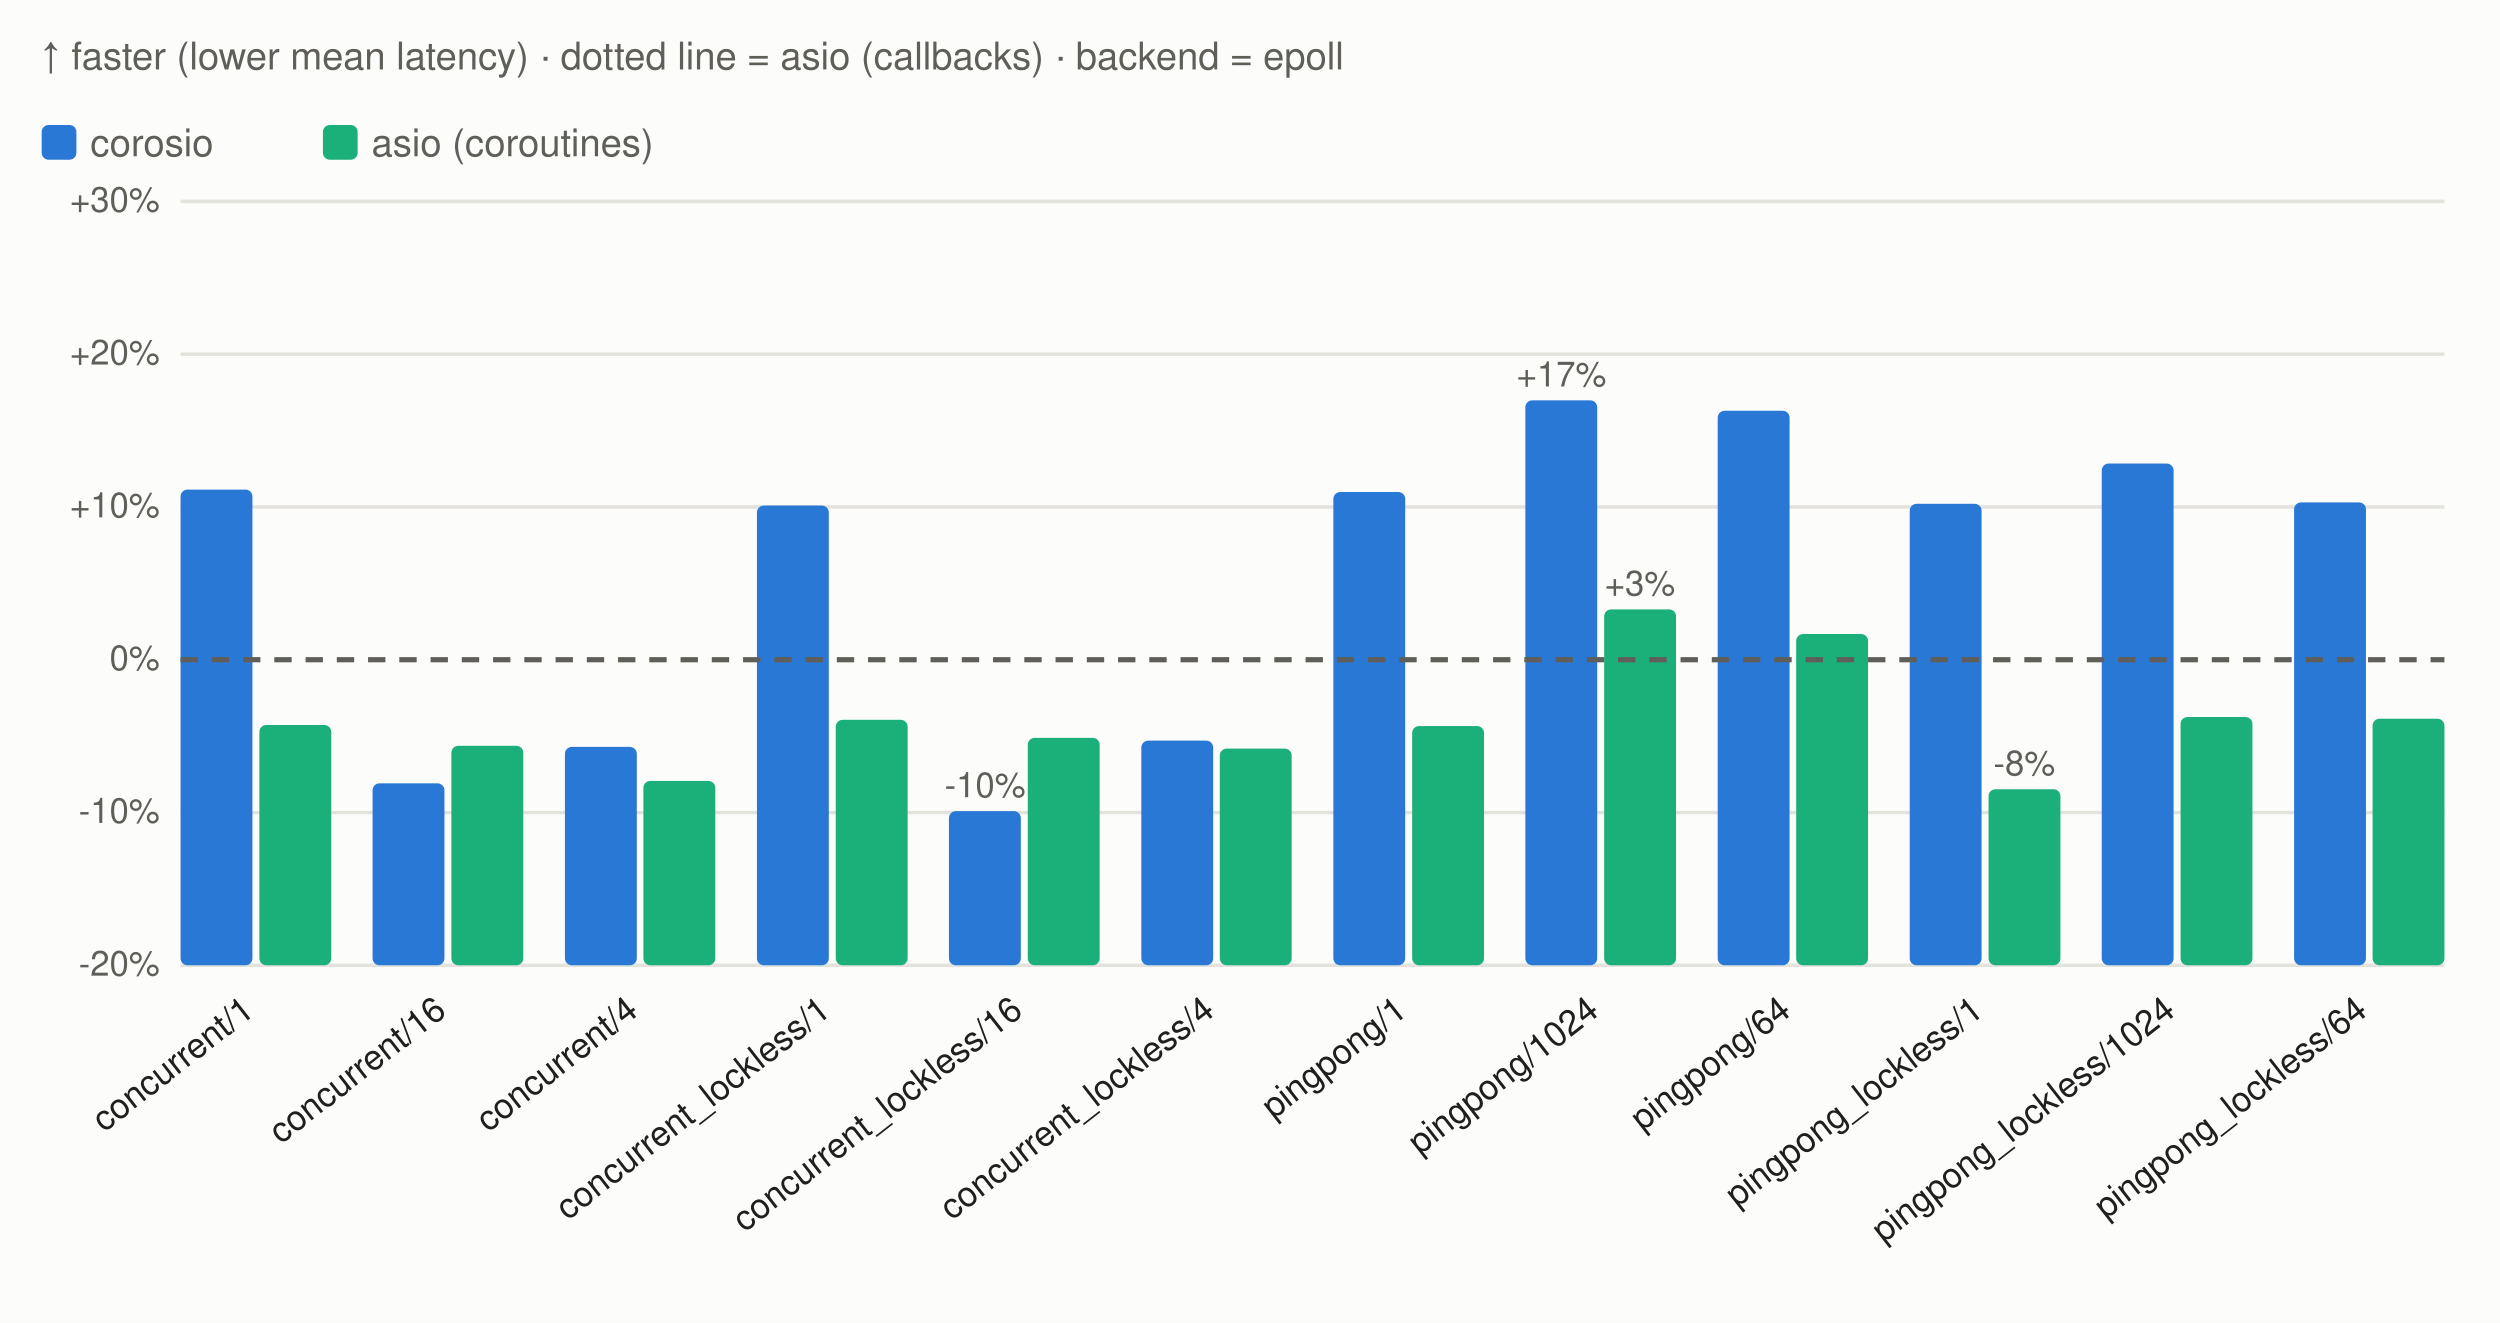
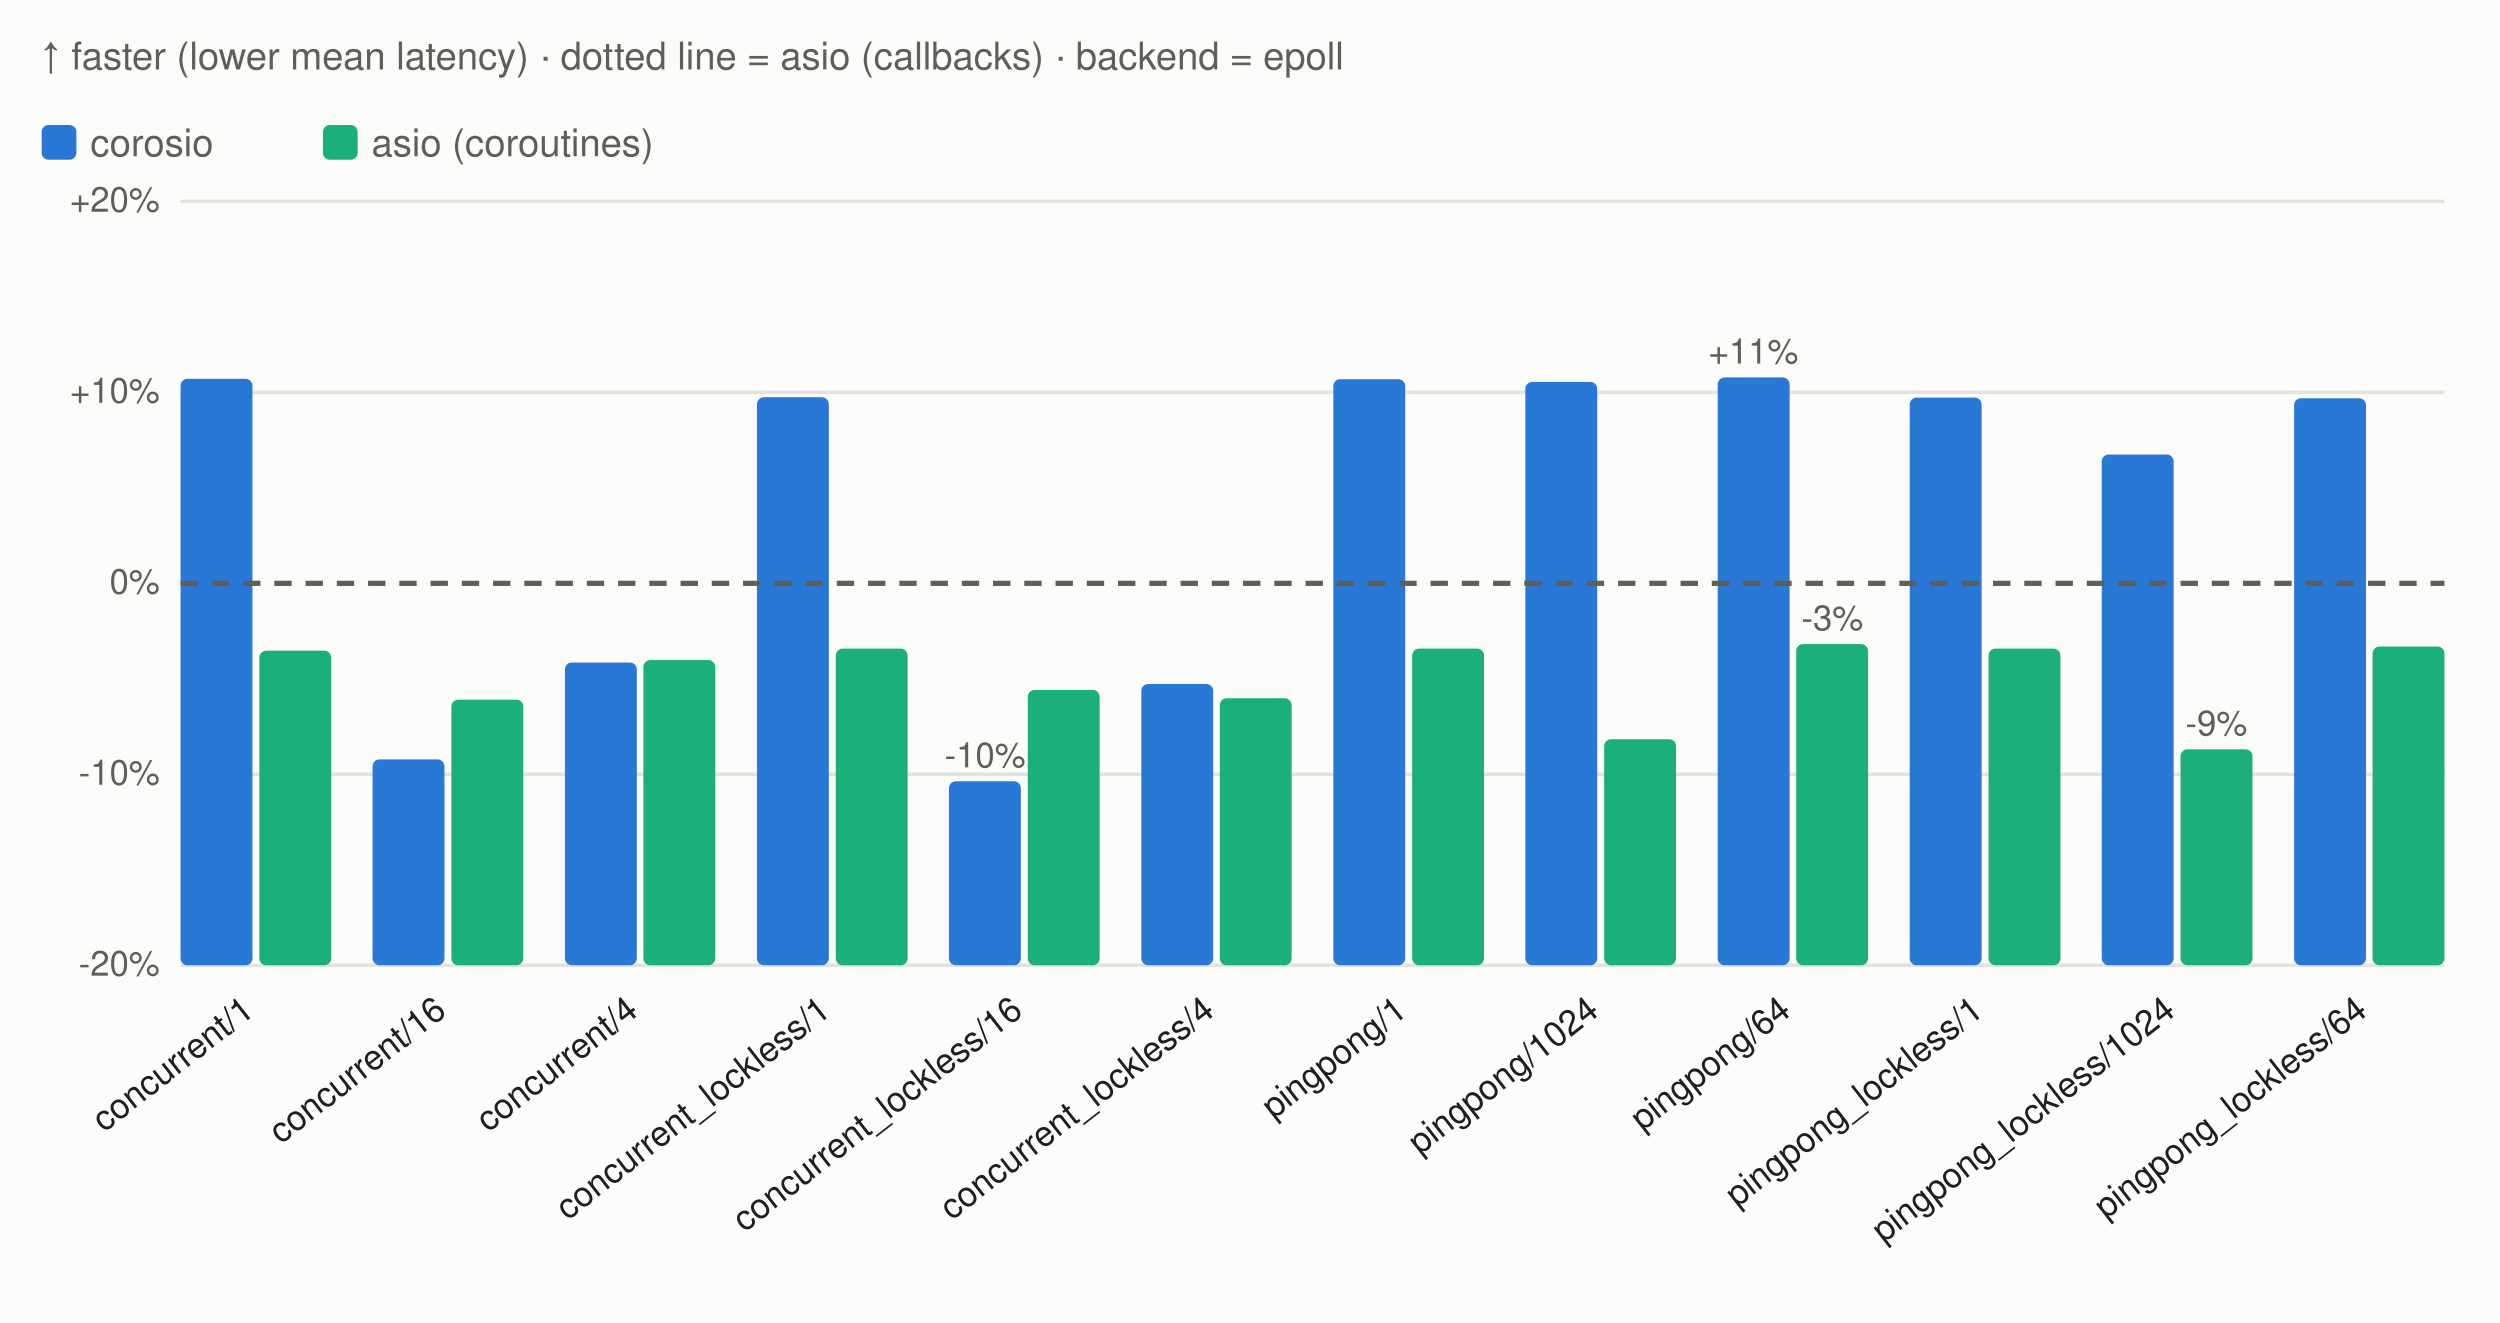
<svg xmlns="http://www.w3.org/2000/svg" class="bch-chart" width="720" height="381" viewBox="0 0 720 381">
  <style>.bch-chart{width:100%;height:auto;overflow:visible}.imageblock.bch-block{align-items:stretch}.imageblock.bch-block .content{width:100%}.bch-seg-label{fill:#ffffff;font-weight:700}html.dark .bch-exact&gt;summary.title,html.dark .bch-exact summary.title{color:var(--text-main-text-primary,#ffffff)}.boostlook .doc .openblock.bch-card{border:1px solid var(--border-border-secondary,#e3e2dc);border-radius:10px;padding:14px 14px 4px;margin-top:1.4rem;margin-bottom:1.4rem}.boostlook .doc .bch-card .imageblock.bch-block{margin-top:0;margin-bottom:0.25rem}.boostlook .doc .bch-card details.bch-exact{margin-top:0;margin-bottom:0.5rem;margin-left:0}.boostlook .doc .bch-card details.bch-exact&gt;summary{margin-left:2rem}.boostlook .doc .bch-card table.stretch,.boostlook #content .bch-card table.stretch{width:100%;margin-left:0;font-size:0.88em}.boostlook .doc .bch-card table.stretch td,.boostlook .doc .bch-card table.stretch th{padding:0.3rem 0.55rem}@media (prefers-color-scheme: dark) {.bch-surface{fill:#1a1a19}.bch-ink{fill:#ffffff}.bch-ink2{fill:#c3c2b7}.bch-grid{stroke:#3a3a38}.bch-zero{stroke:#c3c2b7}.bch-s-native{fill:#3987e5}.bch-s-uring{fill:#d95926}.bch-s-cb{fill:#199e70}.bch-div-pos{fill:#3987e5}.bch-div-neg{fill:#e66767}.bch-div-mid{fill:#383835}}html:not(.dark) .bch-surface{fill:transparent}html:not(.dark) .bch-ink{fill:#1f1f1e}html:not(.dark) .bch-ink2{fill:#5f5e58}html:not(.dark) .bch-grid{stroke:#e3e2dc}html:not(.dark) .bch-zero{stroke:#5f5e58}html:not(.dark) .bch-s-native{fill:#2a78d6}html:not(.dark) .bch-s-uring{fill:#eb6834}html:not(.dark) .bch-s-cb{fill:#1baf7a}html:not(.dark) .bch-div-pos{fill:#2a78d6}html:not(.dark) .bch-div-neg{fill:#e34948}html:not(.dark) .bch-div-mid{fill:#f0efec}html.dark .bch-surface{fill:transparent}html.dark .bch-ink{fill:#ffffff}html.dark .bch-ink2{fill:#c3c2b7}html.dark .bch-grid{stroke:#3a3a38}html.dark .bch-zero{stroke:#c3c2b7}html.dark .bch-s-native{fill:#3987e5}html.dark .bch-s-uring{fill:#d95926}html.dark .bch-s-cb{fill:#199e70}html.dark .bch-div-pos{fill:#3987e5}html.dark .bch-div-neg{fill:#e66767}html.dark .bch-div-mid{fill:#383835}</style>
  <rect width="720" height="381" class="bch-surface" fill="#fcfcfb" />
  <text x="12" y="20" font-family="-apple-system,Segoe UI,Helvetica,Arial,sans-serif" font-size="11" class="bch-ink2" fill="#5f5e58">↑ faster (lower mean latency) · dotted line = asio (callbacks) · backend = epoll</text>
  <rect x="12" y="36" width="10" height="10" rx="2" class="bch-s-native" fill="#2a78d6" />
  <text x="26" y="45" font-family="-apple-system,Segoe UI,Helvetica,Arial,sans-serif" font-size="11" class="bch-ink2" fill="#5f5e58">corosio</text>
  <rect x="93" y="36" width="10" height="10" rx="2" class="bch-s-cb" fill="#1baf7a" />
  <text x="107" y="45" font-family="-apple-system,Segoe UI,Helvetica,Arial,sans-serif" font-size="11" class="bch-ink2" fill="#5f5e58">asio (coroutines)</text>
  <line x1="52" y1="278.0" x2="704" y2="278.0" class="bch-grid" stroke="#e3e2dc" stroke-width="1" />
  <text x="46" y="281.0" font-family="-apple-system,Segoe UI,Helvetica,Arial,sans-serif" font-size="10" class="bch-ink2" fill="#5f5e58" text-anchor="end">-20%</text>
-   <line x1="52" y1="234.0" x2="704" y2="234.0" class="bch-grid" stroke="#e3e2dc" stroke-width="1" />
-   <text x="46" y="237.0" font-family="-apple-system,Segoe UI,Helvetica,Arial,sans-serif" font-size="10" class="bch-ink2" fill="#5f5e58" text-anchor="end">-10%</text>
-   <line x1="52" y1="146.0" x2="704" y2="146.0" class="bch-grid" stroke="#e3e2dc" stroke-width="1" />
-   <text x="46" y="149.0" font-family="-apple-system,Segoe UI,Helvetica,Arial,sans-serif" font-size="10" class="bch-ink2" fill="#5f5e58" text-anchor="end">+10%</text>
-   <line x1="52" y1="102.0" x2="704" y2="102.0" class="bch-grid" stroke="#e3e2dc" stroke-width="1" />
-   <text x="46" y="105.0" font-family="-apple-system,Segoe UI,Helvetica,Arial,sans-serif" font-size="10" class="bch-ink2" fill="#5f5e58" text-anchor="end">+20%</text>
+   <line x1="52" y1="223.0" x2="704" y2="223.0" class="bch-grid" stroke="#e3e2dc" stroke-width="1" />
+   <text x="46" y="226.0" font-family="-apple-system,Segoe UI,Helvetica,Arial,sans-serif" font-size="10" class="bch-ink2" fill="#5f5e58" text-anchor="end">-10%</text>
+   <line x1="52" y1="113.0" x2="704" y2="113.0" class="bch-grid" stroke="#e3e2dc" stroke-width="1" />
+   <text x="46" y="116.0" font-family="-apple-system,Segoe UI,Helvetica,Arial,sans-serif" font-size="10" class="bch-ink2" fill="#5f5e58" text-anchor="end">+10%</text>
  <line x1="52" y1="58.0" x2="704" y2="58.0" class="bch-grid" stroke="#e3e2dc" stroke-width="1" />
-   <text x="46" y="61.0" font-family="-apple-system,Segoe UI,Helvetica,Arial,sans-serif" font-size="10" class="bch-ink2" fill="#5f5e58" text-anchor="end">+30%</text>
-   <text x="46" y="193.0" font-family="-apple-system,Segoe UI,Helvetica,Arial,sans-serif" font-size="10" class="bch-ink2" fill="#5f5e58" text-anchor="end">0%</text>
-   <rect x="52.0" y="141.0" width="20.7" height="137.0" rx="2" class="bch-s-native" fill="#2a78d6" />
-   <rect x="74.7" y="208.8" width="20.7" height="69.2" rx="2" class="bch-s-cb" fill="#1baf7a" />
+   <text x="46" y="61.0" font-family="-apple-system,Segoe UI,Helvetica,Arial,sans-serif" font-size="10" class="bch-ink2" fill="#5f5e58" text-anchor="end">+20%</text>
+   <text x="46" y="171.0" font-family="-apple-system,Segoe UI,Helvetica,Arial,sans-serif" font-size="10" class="bch-ink2" fill="#5f5e58" text-anchor="end">0%</text>
+   <rect x="52.0" y="109.1" width="20.7" height="168.9" rx="2" class="bch-s-native" fill="#2a78d6" />
+   <rect x="74.7" y="187.4" width="20.7" height="90.6" rx="2" class="bch-s-cb" fill="#1baf7a" />
  <text x="73.7" y="292.0" font-family="-apple-system,Segoe UI,Helvetica,Arial,sans-serif" font-size="10" class="bch-ink" fill="#1f1f1e" text-anchor="end" transform="rotate(-38 73.7 292.0)">concurrent/1</text>
-   <rect x="107.3" y="225.6" width="20.7" height="52.4" rx="2" class="bch-s-native" fill="#2a78d6" />
-   <rect x="130.0" y="214.8" width="20.7" height="63.2" rx="2" class="bch-s-cb" fill="#1baf7a" />
+   <rect x="107.3" y="218.7" width="20.7" height="59.3" rx="2" class="bch-s-native" fill="#2a78d6" />
+   <rect x="130.0" y="201.5" width="20.7" height="76.5" rx="2" class="bch-s-cb" fill="#1baf7a" />
  <text x="129.0" y="292.0" font-family="-apple-system,Segoe UI,Helvetica,Arial,sans-serif" font-size="10" class="bch-ink" fill="#1f1f1e" text-anchor="end" transform="rotate(-38 129.0 292.0)">concurrent/16</text>
-   <rect x="162.7" y="215.1" width="20.7" height="62.9" rx="2" class="bch-s-native" fill="#2a78d6" />
-   <rect x="185.3" y="224.9" width="20.7" height="53.1" rx="2" class="bch-s-cb" fill="#1baf7a" />
+   <rect x="162.7" y="190.8" width="20.7" height="87.2" rx="2" class="bch-s-native" fill="#2a78d6" />
+   <rect x="185.3" y="190.1" width="20.7" height="87.9" rx="2" class="bch-s-cb" fill="#1baf7a" />
  <text x="184.3" y="292.0" font-family="-apple-system,Segoe UI,Helvetica,Arial,sans-serif" font-size="10" class="bch-ink" fill="#1f1f1e" text-anchor="end" transform="rotate(-38 184.3 292.0)">concurrent/4</text>
-   <rect x="218.0" y="145.6" width="20.7" height="132.4" rx="2" class="bch-s-native" fill="#2a78d6" />
-   <rect x="240.7" y="207.3" width="20.7" height="70.7" rx="2" class="bch-s-cb" fill="#1baf7a" />
+   <rect x="218.0" y="114.4" width="20.7" height="163.6" rx="2" class="bch-s-native" fill="#2a78d6" />
+   <rect x="240.7" y="186.8" width="20.7" height="91.2" rx="2" class="bch-s-cb" fill="#1baf7a" />
  <text x="239.7" y="292.0" font-family="-apple-system,Segoe UI,Helvetica,Arial,sans-serif" font-size="10" class="bch-ink" fill="#1f1f1e" text-anchor="end" transform="rotate(-38 239.7 292.0)">concurrent_lockless/1</text>
-   <rect x="273.3" y="233.6" width="20.7" height="44.4" rx="2" class="bch-s-native" fill="#2a78d6" />
-   <text x="283.7" y="229.6" font-family="-apple-system,Segoe UI,Helvetica,Arial,sans-serif" font-size="10" class="bch-ink2" fill="#5f5e58" text-anchor="middle">-10%</text>
-   <rect x="296.0" y="212.5" width="20.7" height="65.5" rx="2" class="bch-s-cb" fill="#1baf7a" />
+   <rect x="273.3" y="225.0" width="20.7" height="53.0" rx="2" class="bch-s-native" fill="#2a78d6" />
+   <text x="283.7" y="221.0" font-family="-apple-system,Segoe UI,Helvetica,Arial,sans-serif" font-size="10" class="bch-ink2" fill="#5f5e58" text-anchor="middle">-10%</text>
+   <rect x="296.0" y="198.7" width="20.7" height="79.3" rx="2" class="bch-s-cb" fill="#1baf7a" />
  <text x="295.0" y="292.0" font-family="-apple-system,Segoe UI,Helvetica,Arial,sans-serif" font-size="10" class="bch-ink" fill="#1f1f1e" text-anchor="end" transform="rotate(-38 295.0 292.0)">concurrent_lockless/16</text>
-   <rect x="328.7" y="213.3" width="20.7" height="64.7" rx="2" class="bch-s-native" fill="#2a78d6" />
-   <rect x="351.3" y="215.6" width="20.7" height="62.4" rx="2" class="bch-s-cb" fill="#1baf7a" />
+   <rect x="328.7" y="197.0" width="20.7" height="81.0" rx="2" class="bch-s-native" fill="#2a78d6" />
+   <rect x="351.3" y="201.1" width="20.7" height="76.9" rx="2" class="bch-s-cb" fill="#1baf7a" />
  <text x="350.3" y="292.0" font-family="-apple-system,Segoe UI,Helvetica,Arial,sans-serif" font-size="10" class="bch-ink" fill="#1f1f1e" text-anchor="end" transform="rotate(-38 350.3 292.0)">concurrent_lockless/4</text>
-   <rect x="384.0" y="141.7" width="20.7" height="136.3" rx="2" class="bch-s-native" fill="#2a78d6" />
-   <rect x="406.7" y="209.1" width="20.7" height="68.9" rx="2" class="bch-s-cb" fill="#1baf7a" />
+   <rect x="384.0" y="109.2" width="20.7" height="168.8" rx="2" class="bch-s-native" fill="#2a78d6" />
+   <rect x="406.7" y="186.8" width="20.7" height="91.2" rx="2" class="bch-s-cb" fill="#1baf7a" />
  <text x="405.7" y="292.0" font-family="-apple-system,Segoe UI,Helvetica,Arial,sans-serif" font-size="10" class="bch-ink" fill="#1f1f1e" text-anchor="end" transform="rotate(-38 405.7 292.0)">pingpong/1</text>
-   <rect x="439.3" y="115.3" width="20.7" height="162.7" rx="2" class="bch-s-native" fill="#2a78d6" />
-   <text x="449.7" y="111.3" font-family="-apple-system,Segoe UI,Helvetica,Arial,sans-serif" font-size="10" class="bch-ink2" fill="#5f5e58" text-anchor="middle">+17%</text>
-   <rect x="462.0" y="175.5" width="20.7" height="102.5" rx="2" class="bch-s-cb" fill="#1baf7a" />
-   <text x="472.3" y="171.5" font-family="-apple-system,Segoe UI,Helvetica,Arial,sans-serif" font-size="10" class="bch-ink2" fill="#5f5e58" text-anchor="middle">+3%</text>
+   <rect x="439.3" y="110.0" width="20.7" height="168.0" rx="2" class="bch-s-native" fill="#2a78d6" />
+   <rect x="462.0" y="212.9" width="20.7" height="65.1" rx="2" class="bch-s-cb" fill="#1baf7a" />
  <text x="461.0" y="292.0" font-family="-apple-system,Segoe UI,Helvetica,Arial,sans-serif" font-size="10" class="bch-ink" fill="#1f1f1e" text-anchor="end" transform="rotate(-38 461.0 292.0)">pingpong/1024</text>
-   <rect x="494.7" y="118.3" width="20.7" height="159.7" rx="2" class="bch-s-native" fill="#2a78d6" />
-   <rect x="517.3" y="182.6" width="20.7" height="95.4" rx="2" class="bch-s-cb" fill="#1baf7a" />
+   <rect x="494.7" y="108.7" width="20.7" height="169.3" rx="2" class="bch-s-native" fill="#2a78d6" />
+   <text x="505.0" y="104.7" font-family="-apple-system,Segoe UI,Helvetica,Arial,sans-serif" font-size="10" class="bch-ink2" fill="#5f5e58" text-anchor="middle">+11%</text>
+   <rect x="517.3" y="185.5" width="20.7" height="92.5" rx="2" class="bch-s-cb" fill="#1baf7a" />
+   <text x="527.7" y="181.5" font-family="-apple-system,Segoe UI,Helvetica,Arial,sans-serif" font-size="10" class="bch-ink2" fill="#5f5e58" text-anchor="middle">-3%</text>
  <text x="516.3" y="292.0" font-family="-apple-system,Segoe UI,Helvetica,Arial,sans-serif" font-size="10" class="bch-ink" fill="#1f1f1e" text-anchor="end" transform="rotate(-38 516.3 292.0)">pingpong/64</text>
-   <rect x="550.0" y="145.1" width="20.7" height="132.9" rx="2" class="bch-s-native" fill="#2a78d6" />
-   <rect x="572.7" y="227.3" width="20.7" height="50.7" rx="2" class="bch-s-cb" fill="#1baf7a" />
-   <text x="583.0" y="223.3" font-family="-apple-system,Segoe UI,Helvetica,Arial,sans-serif" font-size="10" class="bch-ink2" fill="#5f5e58" text-anchor="middle">-8%</text>
+   <rect x="550.0" y="114.5" width="20.7" height="163.5" rx="2" class="bch-s-native" fill="#2a78d6" />
+   <rect x="572.7" y="186.8" width="20.7" height="91.2" rx="2" class="bch-s-cb" fill="#1baf7a" />
  <text x="571.7" y="292.0" font-family="-apple-system,Segoe UI,Helvetica,Arial,sans-serif" font-size="10" class="bch-ink" fill="#1f1f1e" text-anchor="end" transform="rotate(-38 571.7 292.0)">pingpong_lockless/1</text>
-   <rect x="605.3" y="133.5" width="20.7" height="144.5" rx="2" class="bch-s-native" fill="#2a78d6" />
-   <rect x="628.0" y="206.5" width="20.7" height="71.5" rx="2" class="bch-s-cb" fill="#1baf7a" />
+   <rect x="605.3" y="130.9" width="20.7" height="147.1" rx="2" class="bch-s-native" fill="#2a78d6" />
+   <rect x="628.0" y="215.8" width="20.7" height="62.2" rx="2" class="bch-s-cb" fill="#1baf7a" />
+   <text x="638.3" y="211.8" font-family="-apple-system,Segoe UI,Helvetica,Arial,sans-serif" font-size="10" class="bch-ink2" fill="#5f5e58" text-anchor="middle">-9%</text>
  <text x="627.0" y="292.0" font-family="-apple-system,Segoe UI,Helvetica,Arial,sans-serif" font-size="10" class="bch-ink" fill="#1f1f1e" text-anchor="end" transform="rotate(-38 627.0 292.0)">pingpong_lockless/1024</text>
-   <rect x="660.7" y="144.7" width="20.7" height="133.3" rx="2" class="bch-s-native" fill="#2a78d6" />
-   <rect x="683.3" y="207.0" width="20.7" height="71.0" rx="2" class="bch-s-cb" fill="#1baf7a" />
+   <rect x="660.7" y="114.7" width="20.7" height="163.3" rx="2" class="bch-s-native" fill="#2a78d6" />
+   <rect x="683.3" y="186.2" width="20.7" height="91.8" rx="2" class="bch-s-cb" fill="#1baf7a" />
  <text x="682.3" y="292.0" font-family="-apple-system,Segoe UI,Helvetica,Arial,sans-serif" font-size="10" class="bch-ink" fill="#1f1f1e" text-anchor="end" transform="rotate(-38 682.3 292.0)">pingpong_lockless/64</text>
-   <line x1="52" y1="190.0" x2="704" y2="190.0" class="bch-zero" stroke="#5f5e58" stroke-width="1.5" stroke-dasharray="5 4" />
+   <line x1="52" y1="168.0" x2="704" y2="168.0" class="bch-zero" stroke="#5f5e58" stroke-width="1.5" stroke-dasharray="5 4" />
</svg>
